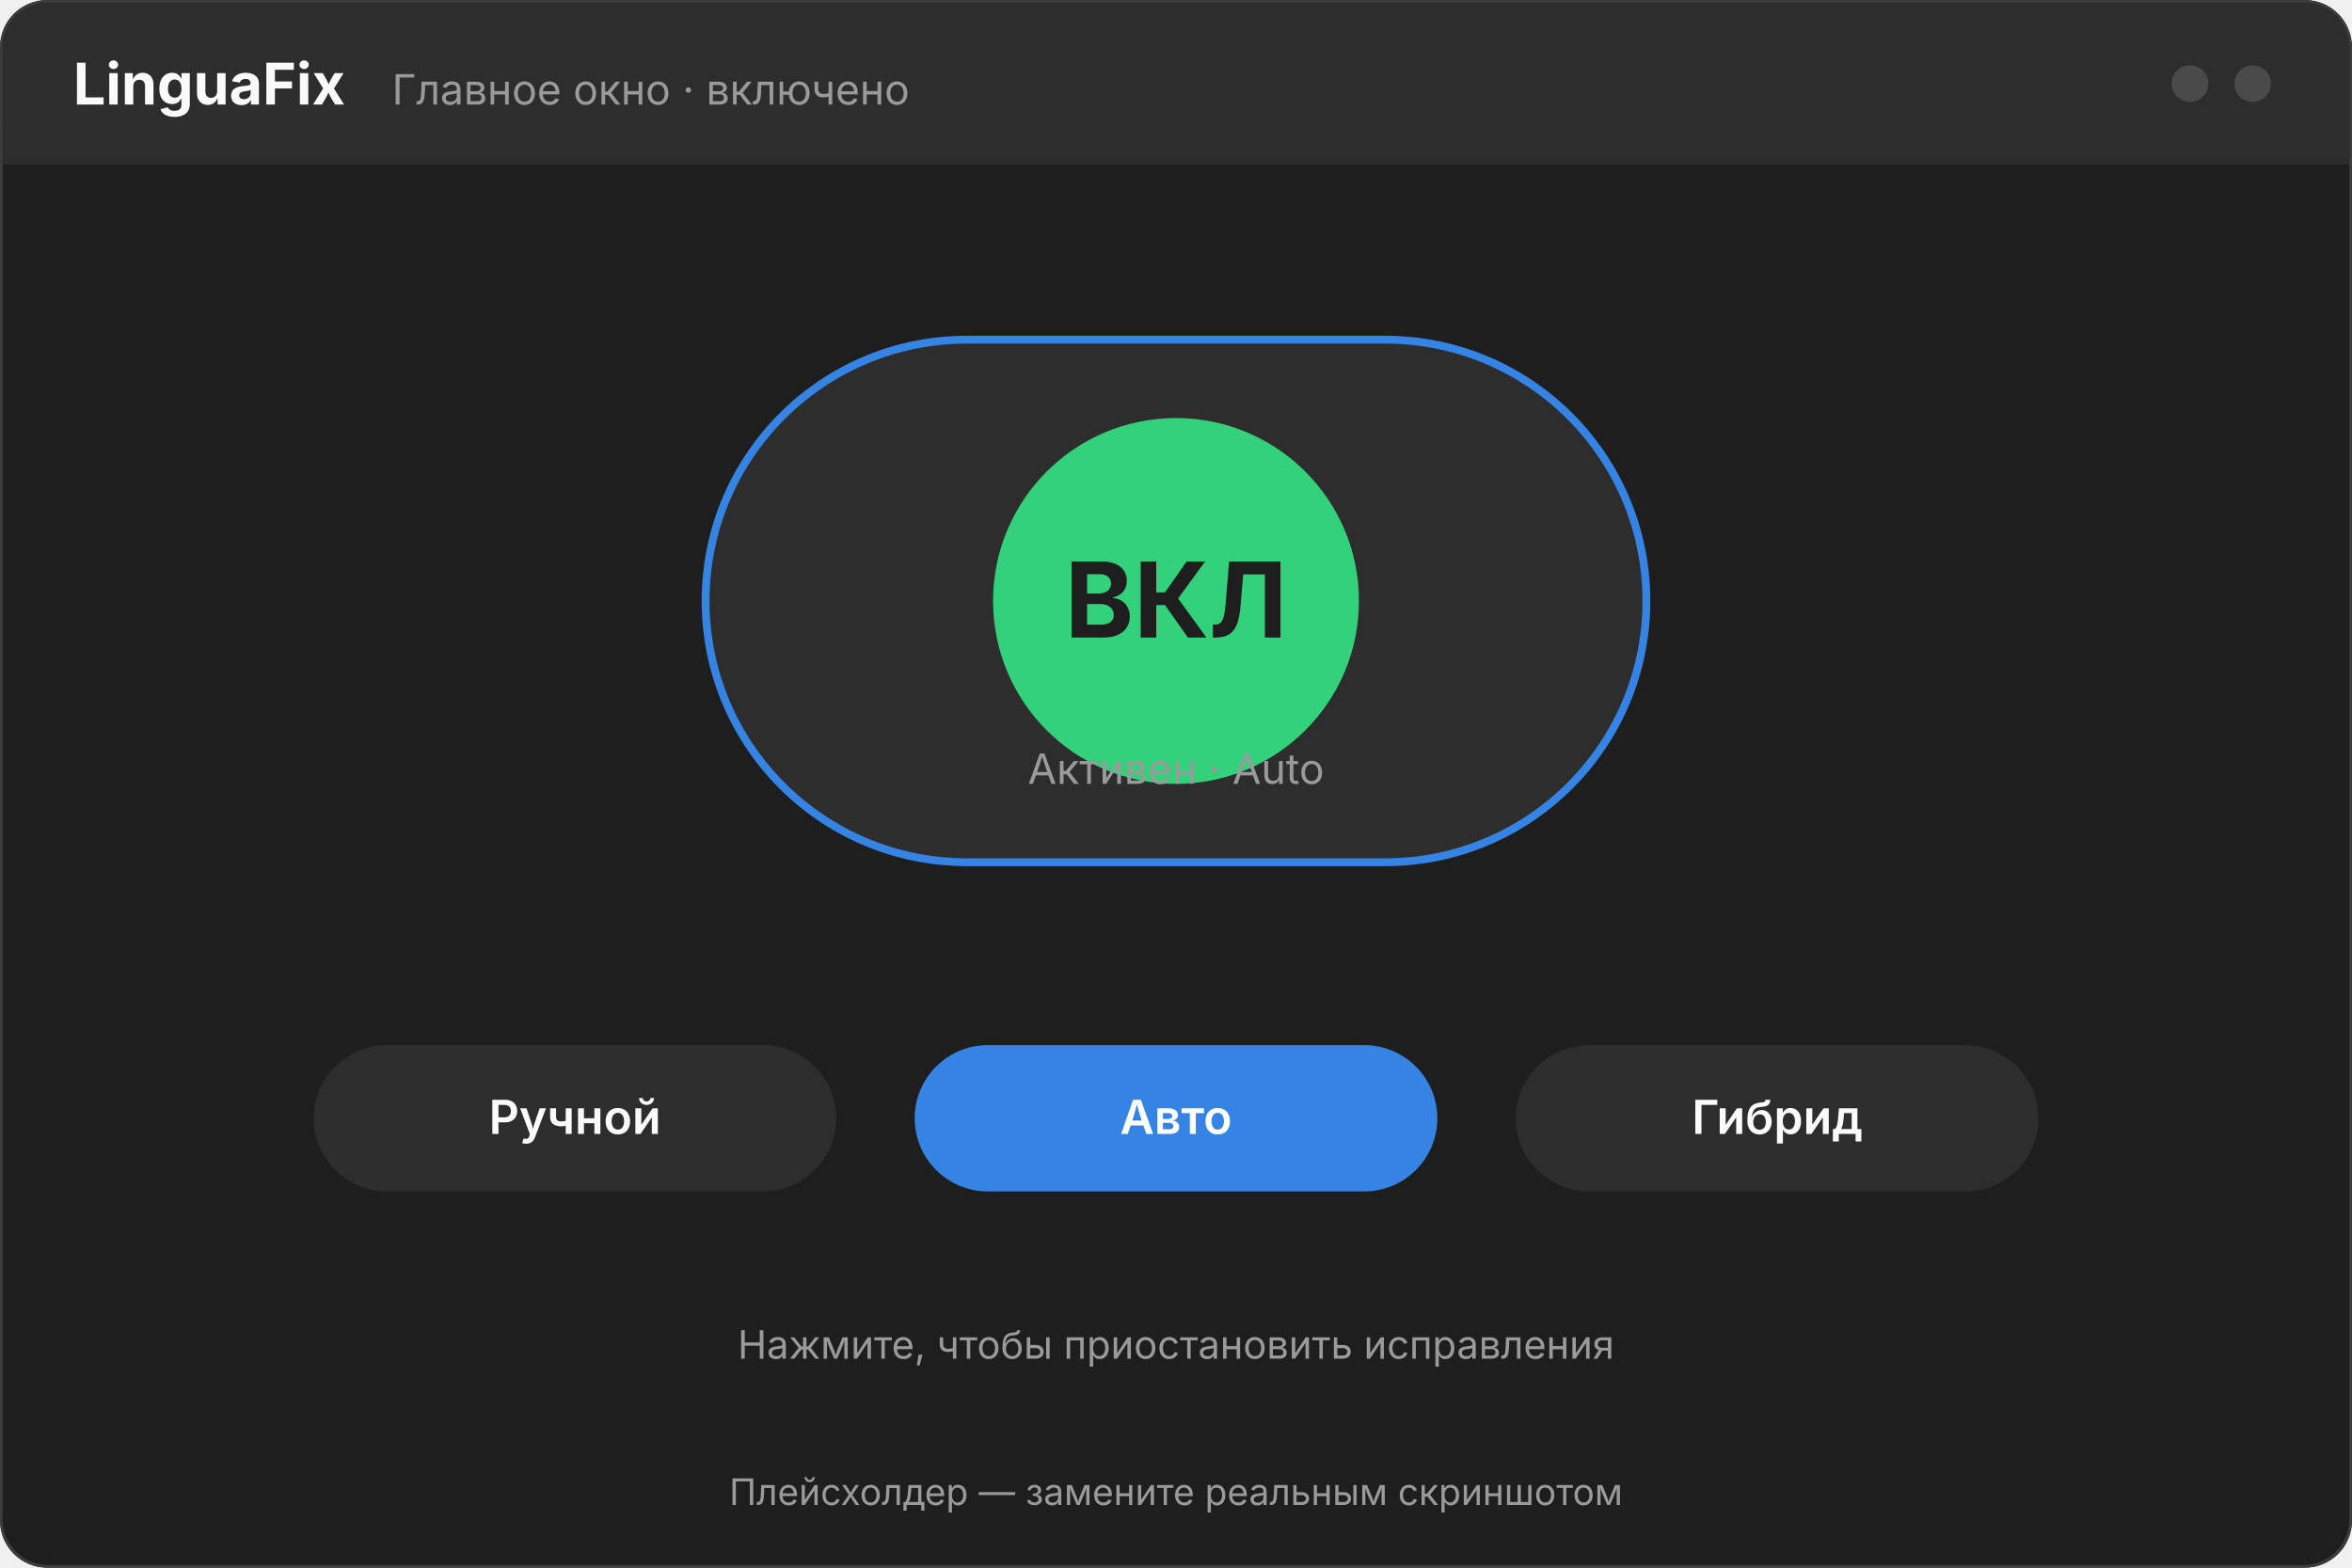
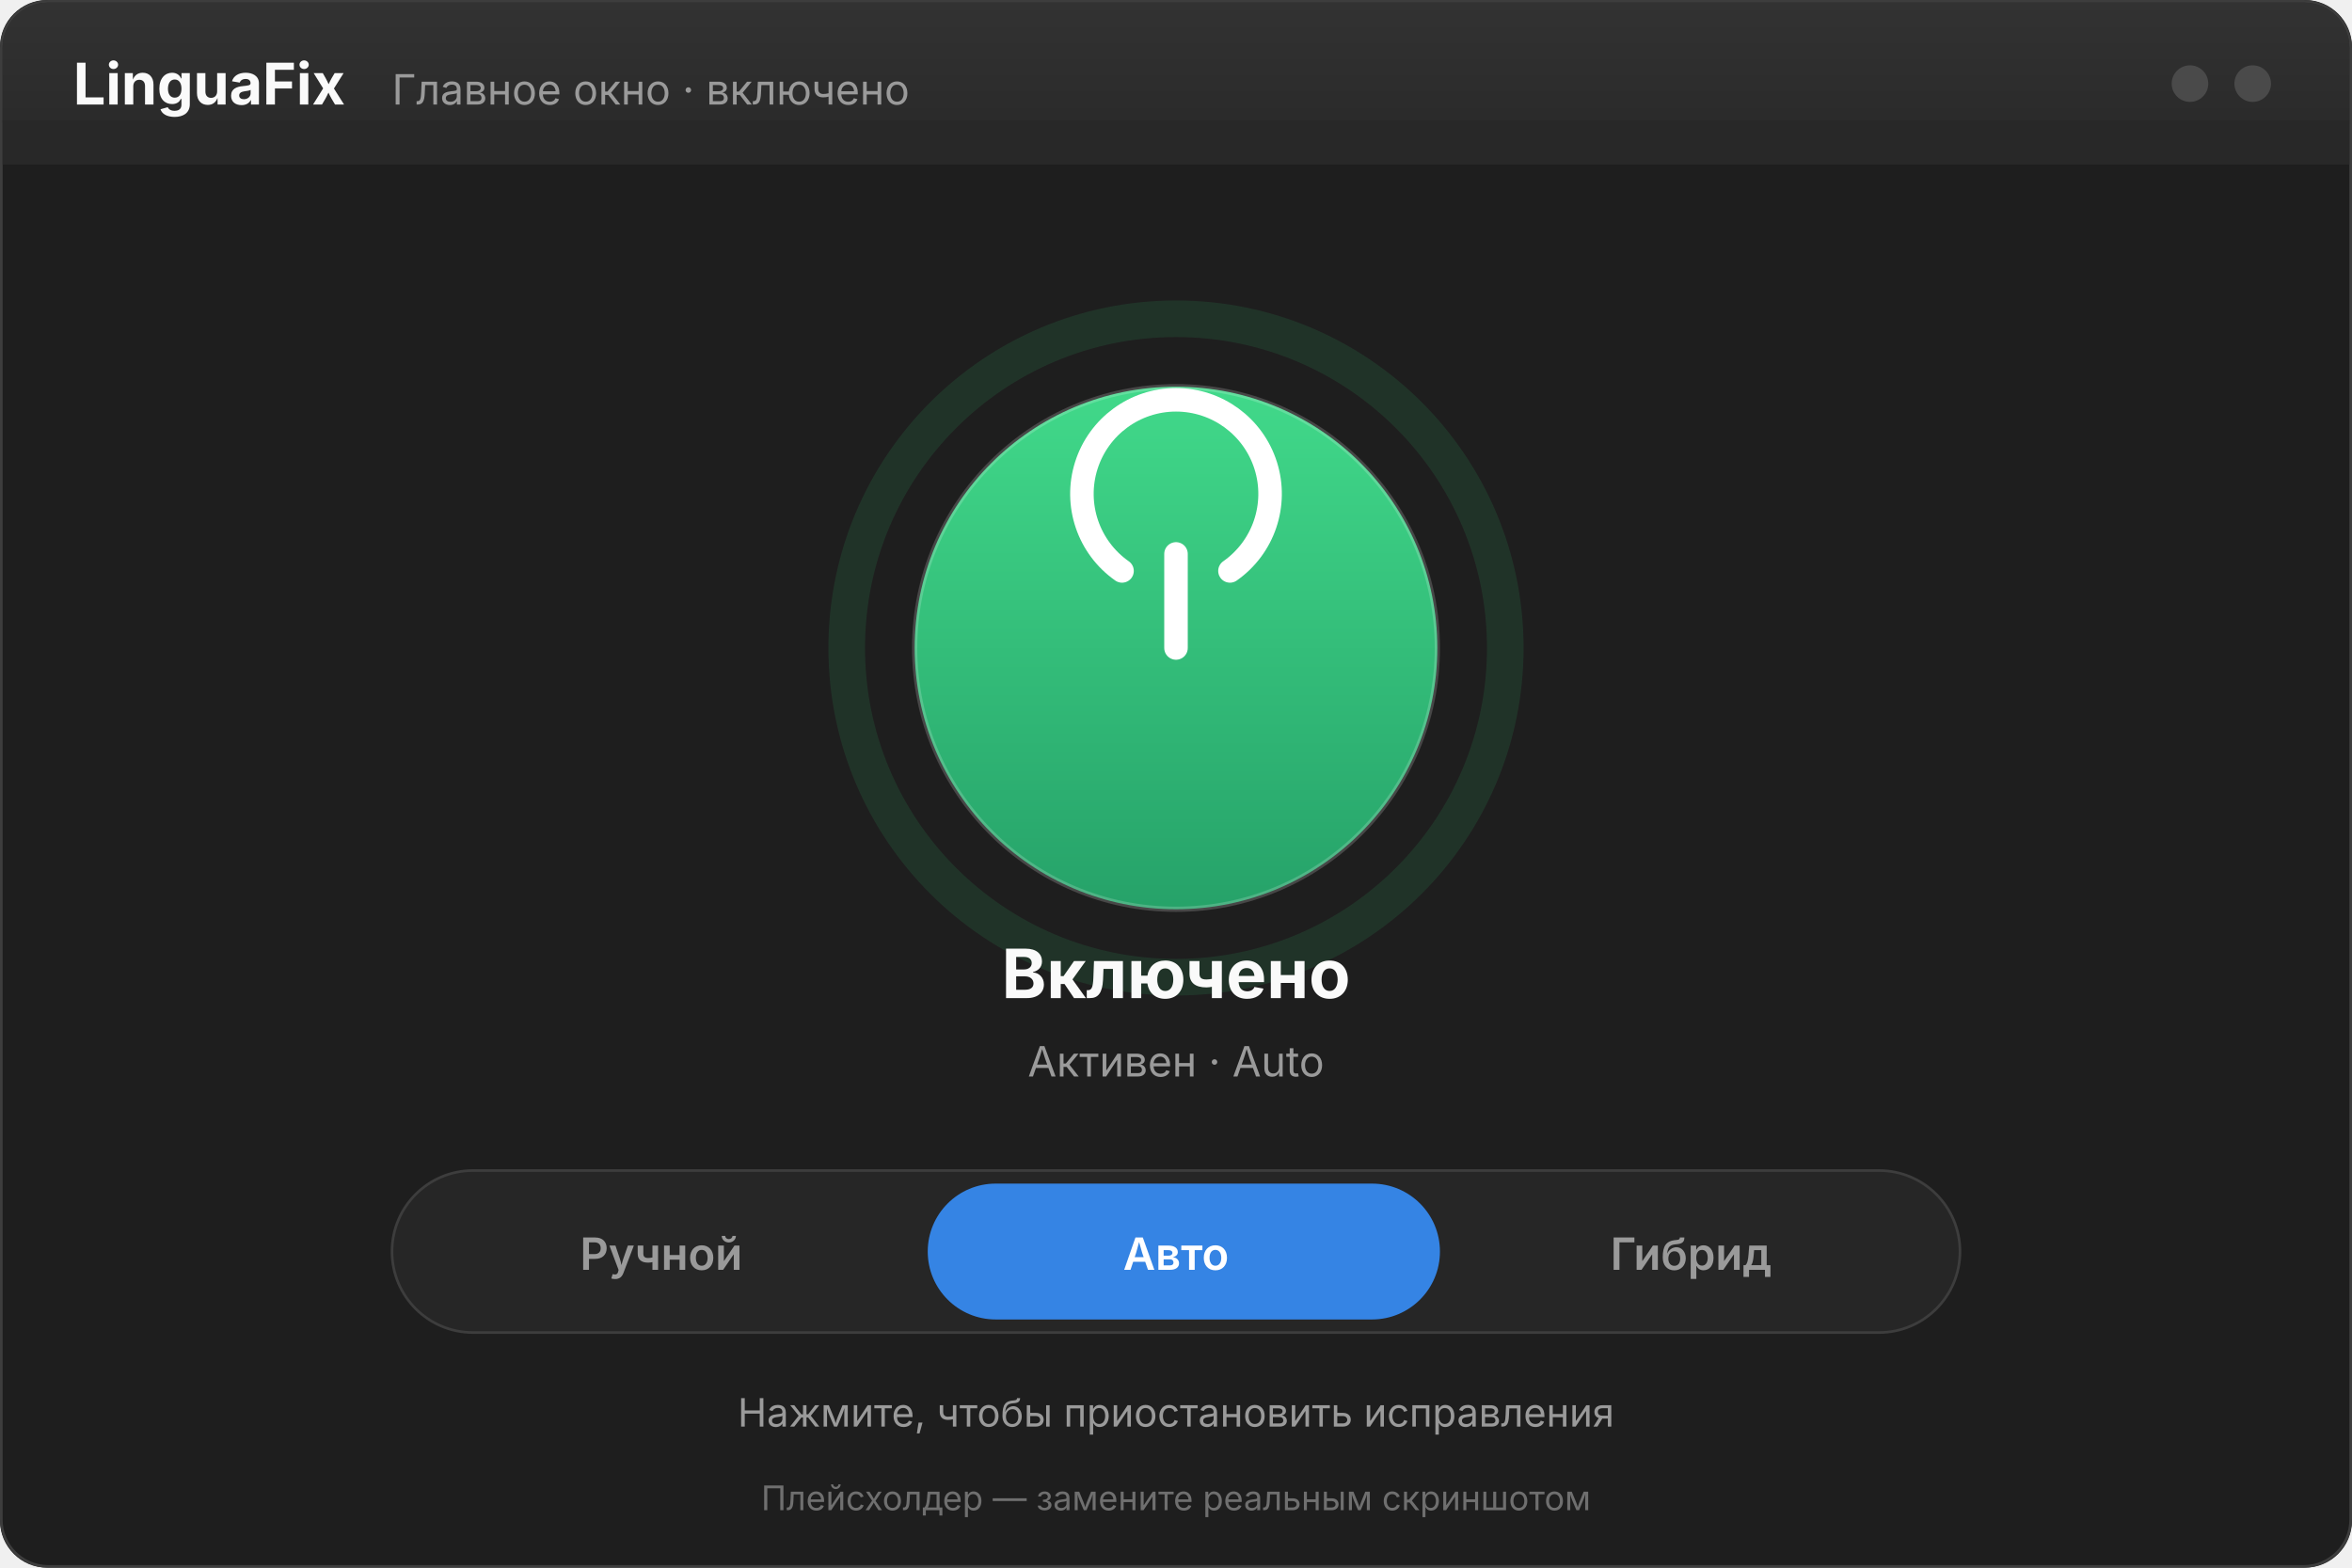
- <svg xmlns="http://www.w3.org/2000/svg" width="900" height="600" viewBox="0 0 900 600" role="img" aria-label="LinguaFix: Главное окно · включено (плейсхолдер)">
+ <svg xmlns="http://www.w3.org/2000/svg" width="900" height="600" viewBox="0 0 900 600" role="img" aria-label="LinguaFix: главное окно, исправления включены">
+   <defs>
+     <linearGradient id="btnOn" x1="0" y1="0" x2="0" y2="1">
+       <stop offset="0" stop-color="#41d98a" />
+       <stop offset="1" stop-color="#26a269" />
+     </linearGradient>
+     <linearGradient id="headerOn" x1="0" y1="0" x2="0" y2="1">
+       <stop offset="0" stop-color="#323232" />
+       <stop offset="1" stop-color="#282828" />
+     </linearGradient>
+   </defs>
  <rect width="900" height="600" rx="18" fill="#1e1e1e" />
  <rect x="0.5" y="0.5" width="899" height="599" rx="18" fill="none" stroke="#3d3d3d" />
-   <rect x="1" y="1" width="898" height="62" rx="17" fill="#2d2d2d" />
-   <rect x="1" y="46" width="898" height="17" fill="#2d2d2d" />
+   <rect x="1" y="1" width="898" height="62" rx="17" fill="url(#headerOn)" />
+   <rect x="1" y="46" width="898" height="17" fill="#282828" />
  <text x="28" y="40" font-family="Inter, sans-serif" font-size="22" font-weight="700" fill="#fafafa">LinguaFix</text>
  <text x="150" y="40" font-family="Inter, sans-serif" font-size="16" fill="#9a9a9a">Главное окно · включено</text>
  <circle cx="862" cy="32" r="7" fill="#4a4a4a" />
  <circle cx="838" cy="32" r="7" fill="#4a4a4a" />
-   <rect x="270" y="130" width="360" height="200" rx="100" fill="#2d2d2d" stroke="#3584e4" stroke-width="3" />
-   <circle cx="450" cy="230" r="70" fill="#33d17a" />
-   <text x="450" y="244" text-anchor="middle" font-family="Inter, sans-serif" font-size="40" font-weight="700" fill="#1e1e1e">ВКЛ</text>
-   <text x="450" y="300" text-anchor="middle" font-family="Inter, sans-serif" font-size="16" fill="#9a9a9a">Активен · Auto</text>
-   <rect x="120" y="400" width="200" height="56" rx="28" fill="#2d2d2d" />
-   <text x="220" y="434" text-anchor="middle" font-family="Inter, sans-serif" font-size="18" font-weight="600" fill="#fafafa">Ручной</text>
-   <rect x="350" y="400" width="200" height="56" rx="28" fill="#3584e4" />
-   <text x="450" y="434" text-anchor="middle" font-family="Inter, sans-serif" font-size="18" font-weight="600" fill="#ffffff">Авто</text>
-   <rect x="580" y="400" width="200" height="56" rx="28" fill="#2d2d2d" />
-   <text x="680" y="434" text-anchor="middle" font-family="Inter, sans-serif" font-size="18" font-weight="600" fill="#fafafa">Гибрид</text>
-   <text x="450" y="520" text-anchor="middle" font-family="Inter, sans-serif" font-size="15" fill="#9a9a9a">Нажмите, чтобы приостановить исправления</text>
-   <text x="450" y="576" text-anchor="middle" font-family="Inter, sans-serif" font-size="14" fill="#9a9a9a">Плейсхолдер — замените реальным скриншотом</text>
+   <circle cx="450" cy="248" r="126" fill="none" stroke="#33d17a" stroke-opacity="0.12" stroke-width="14" />
+   <circle cx="450" cy="248" r="100" fill="url(#btnOn)" />
+   <circle cx="450" cy="248" r="100" fill="none" stroke="#ffffff" stroke-opacity="0.18" stroke-width="2" />
+   <path d="M429.35 218.51 A36 36 0 1 1 470.65 218.51" fill="none" stroke="#ffffff" stroke-width="9" stroke-linecap="round" />
+   <line x1="450" y1="212" x2="450" y2="248" stroke="#ffffff" stroke-width="9" stroke-linecap="round" />
+   <text x="450" y="382" text-anchor="middle" font-family="Inter, sans-serif" font-size="26" font-weight="700" fill="#fafafa">Включено</text>
+   <text x="450" y="412" text-anchor="middle" font-family="Inter, sans-serif" font-size="16" fill="#9a9a9a">Активен · Auto</text>
+   <rect x="150" y="448" width="600" height="62" rx="31" fill="#262626" stroke="#3d3d3d" />
+   <rect x="355" y="453" width="196" height="52" rx="26" fill="#3584e4" />
+   <text x="253" y="486" text-anchor="middle" font-family="Inter, sans-serif" font-size="17" font-weight="600" fill="#9a9a9a">Ручной</text>
+   <text x="450" y="486" text-anchor="middle" font-family="Inter, sans-serif" font-size="17" font-weight="600" fill="#ffffff">Авто</text>
+   <text x="647" y="486" text-anchor="middle" font-family="Inter, sans-serif" font-size="17" font-weight="600" fill="#9a9a9a">Гибрид</text>
+   <text x="450" y="546" text-anchor="middle" font-family="Inter, sans-serif" font-size="15" fill="#9a9a9a">Нажмите, чтобы приостановить исправления</text>
+   <text x="450" y="578" text-anchor="middle" font-family="Inter, sans-serif" font-size="13" fill="#6f6f6f">Плейсхолдер — замените реальным скриншотом</text>
</svg>
